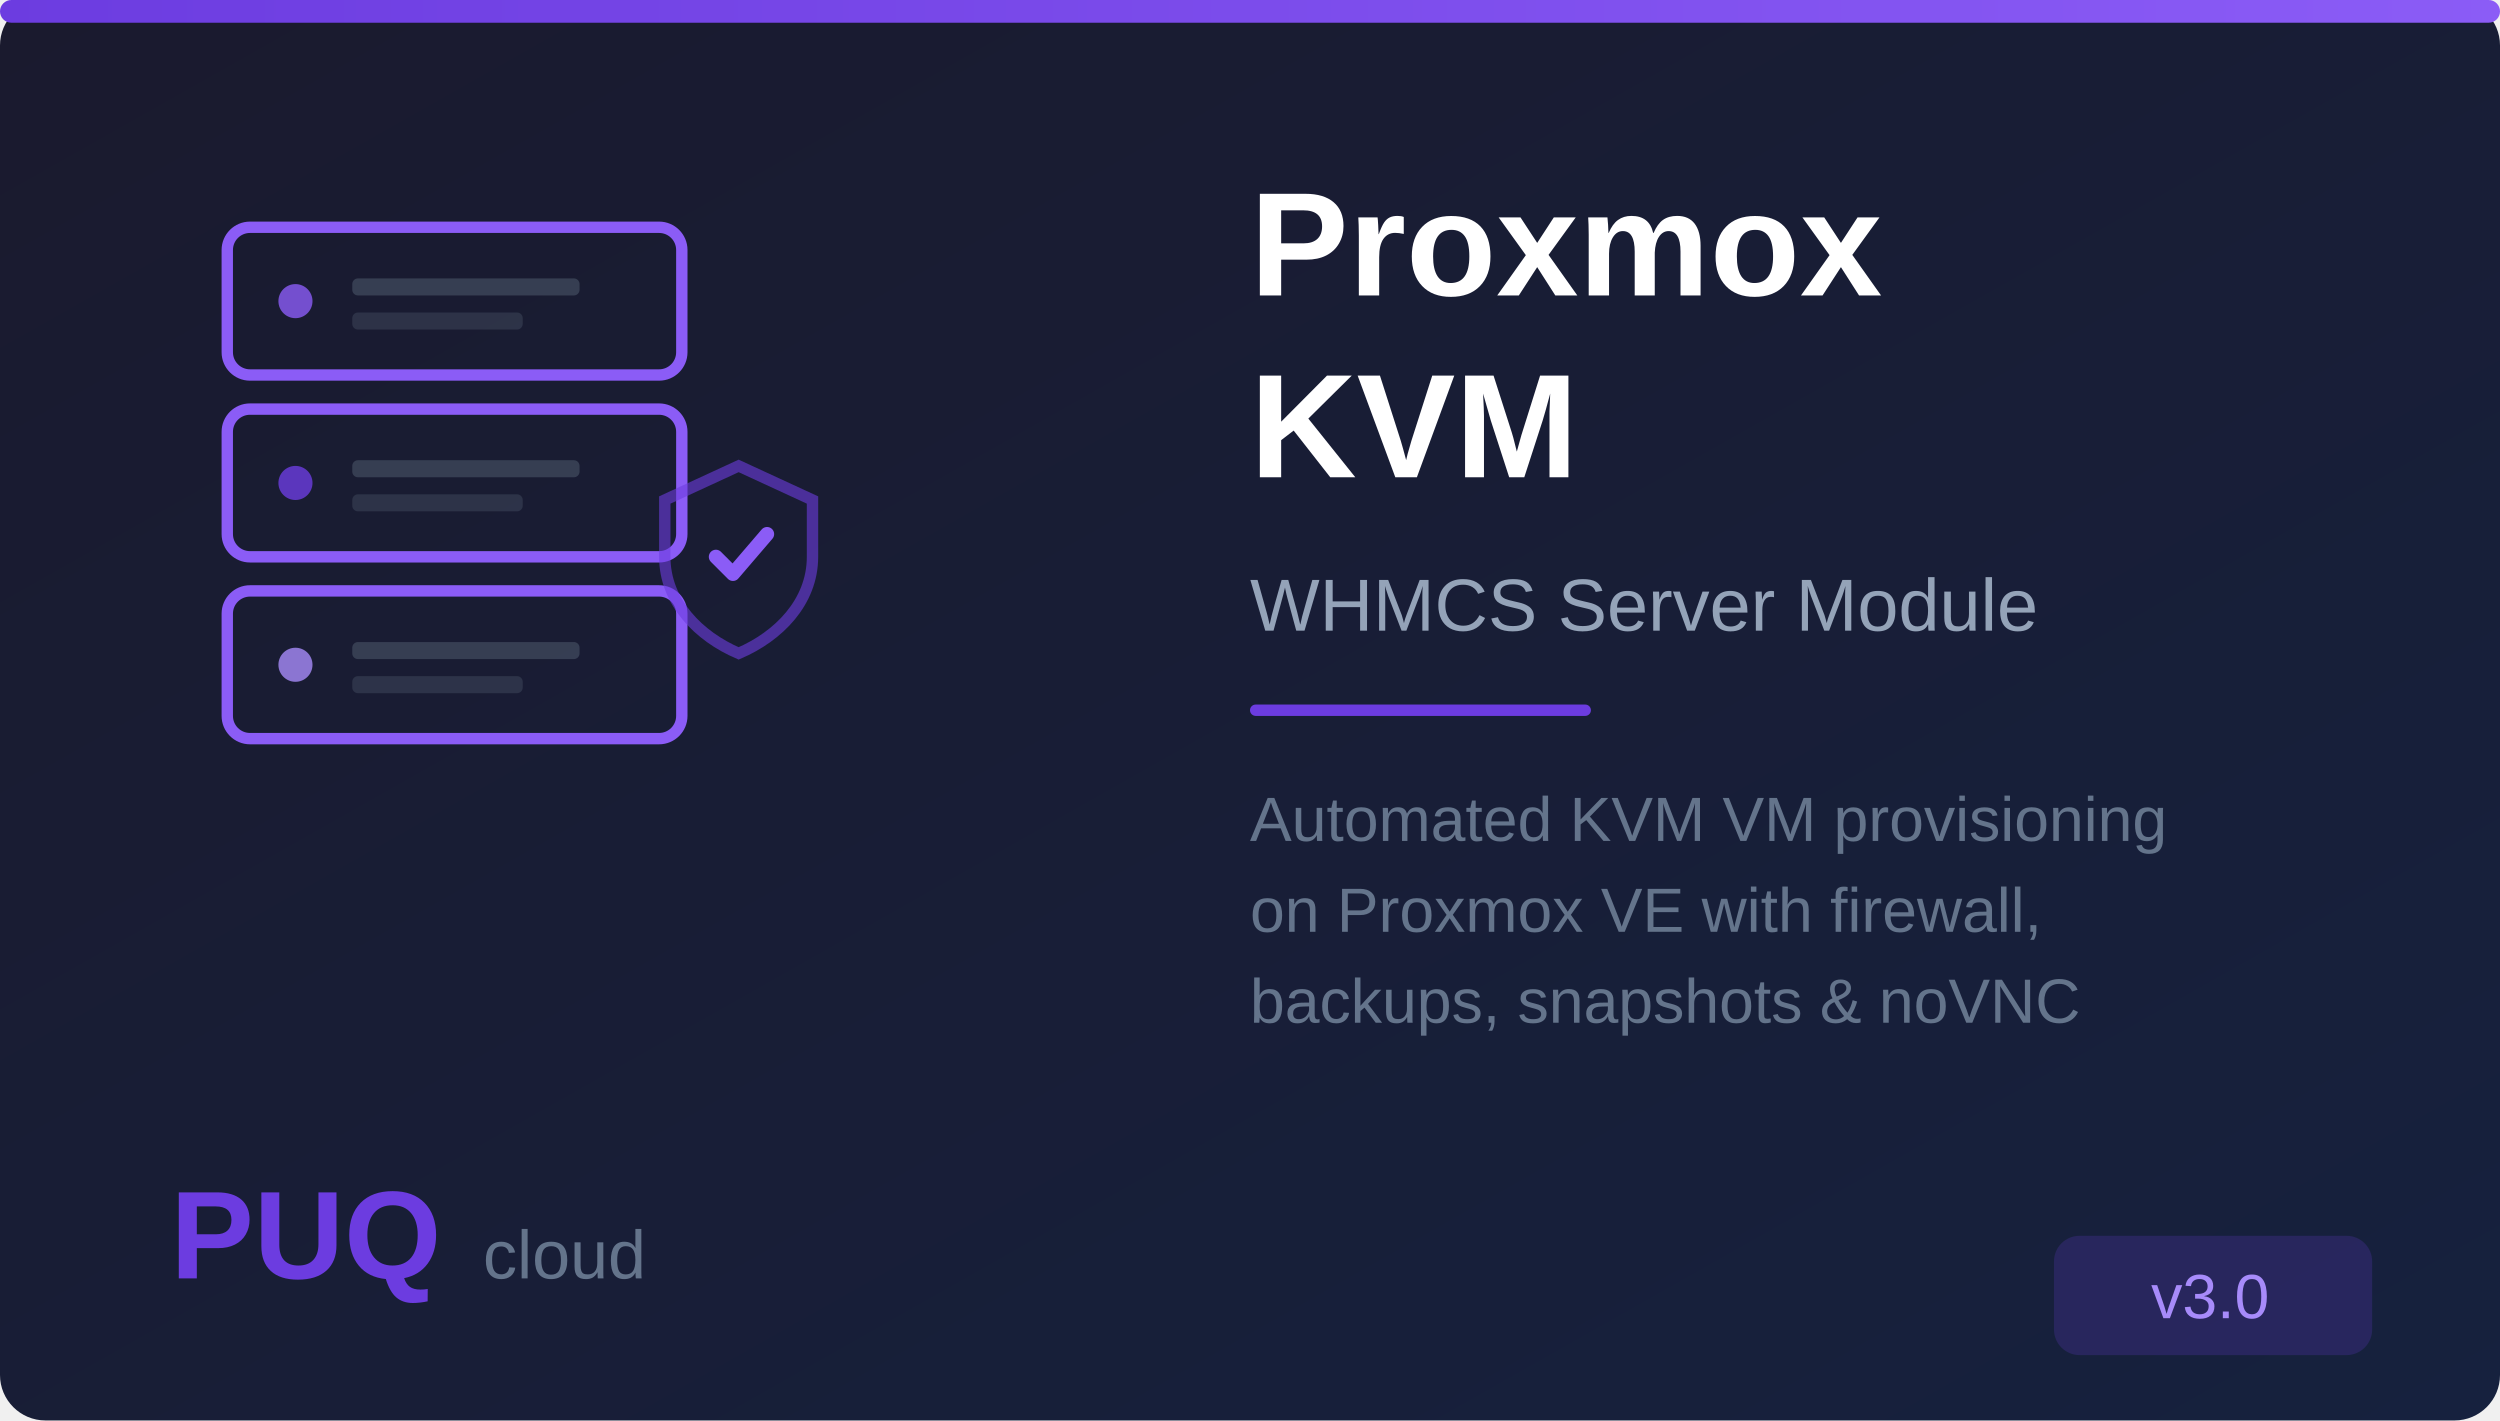
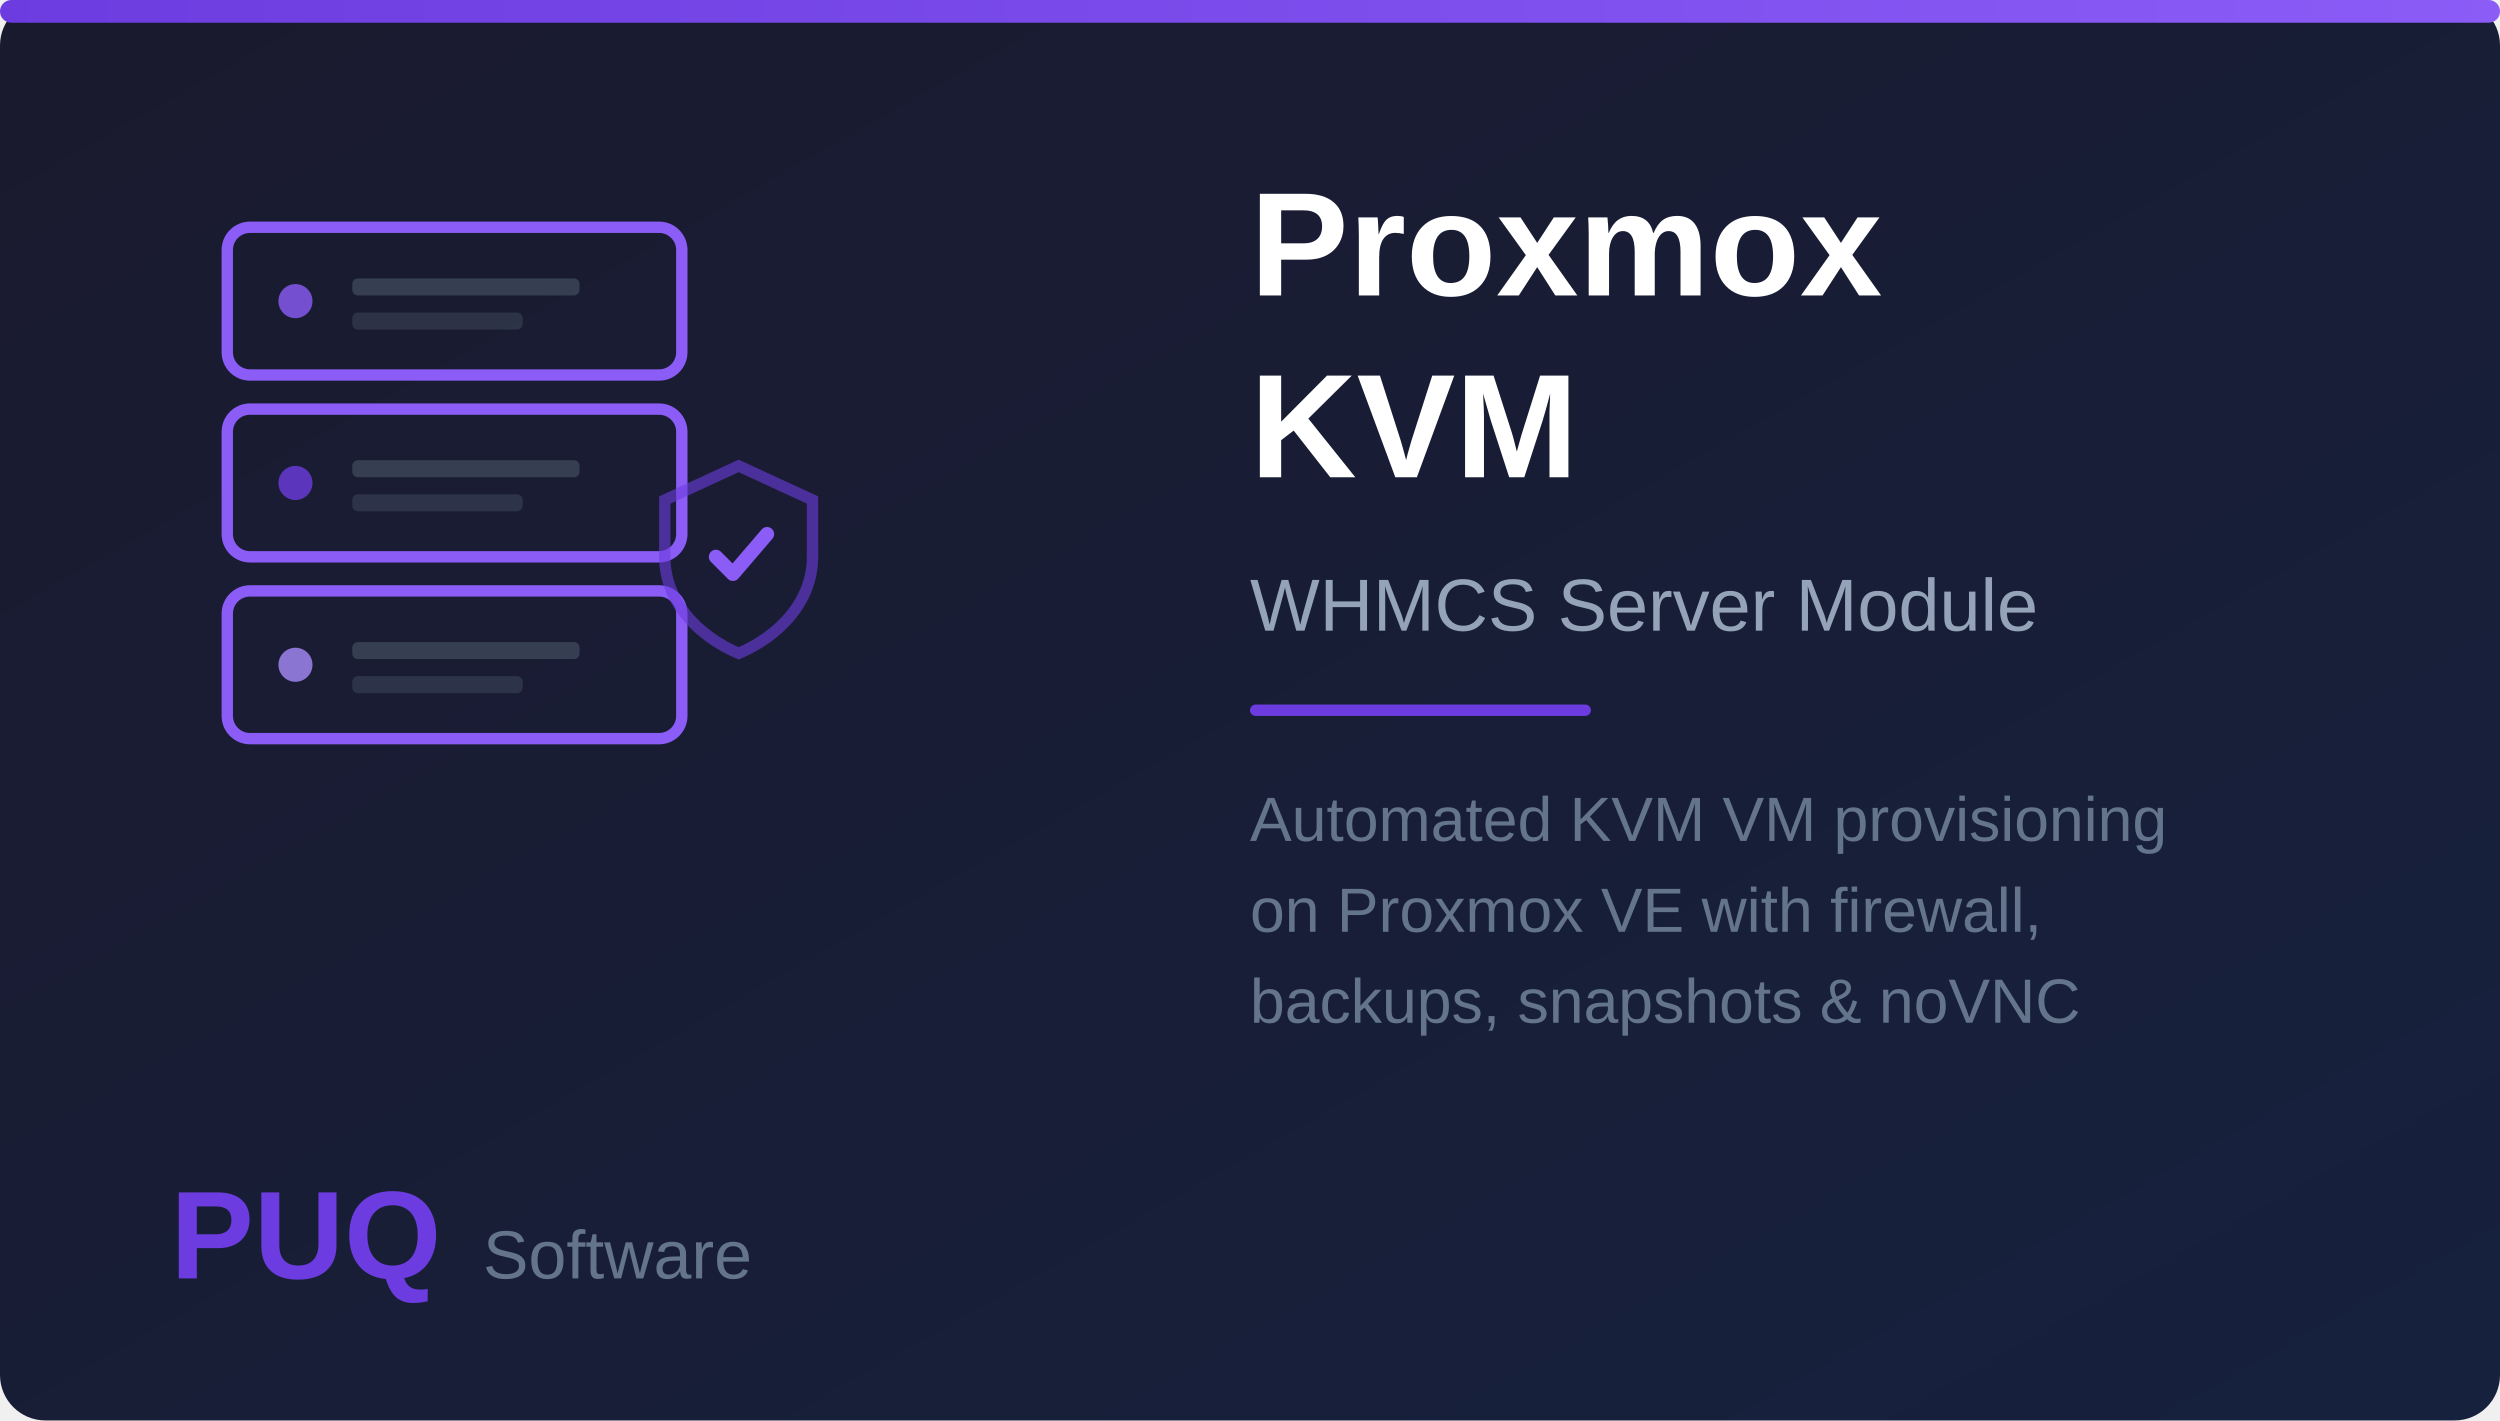
<svg xmlns="http://www.w3.org/2000/svg" width="440" height="250" viewBox="0 0 440 250">
  <defs>
    <linearGradient id="bg" x1="0%" y1="0%" x2="100%" y2="100%">
      <stop offset="0%" style="stop-color:#1a1a2e;stop-opacity:1" />
      <stop offset="100%" style="stop-color:#16213e;stop-opacity:1" />
    </linearGradient>
    <linearGradient id="accent" x1="0%" y1="0%" x2="100%" y2="0%">
      <stop offset="0%" style="stop-color:#6c3ce0;stop-opacity:1" />
      <stop offset="100%" style="stop-color:#8b5cf6;stop-opacity:1" />
    </linearGradient>
  </defs>
  <rect width="440" height="250" fill="url(#bg)" rx="8" />
  <rect x="0" y="0" width="440" height="4" fill="url(#accent)" rx="2" />
  <g transform="translate(30, 35)">
    <rect x="10" y="5" width="80" height="26" rx="4" fill="none" stroke="#8b5cf6" stroke-width="2" />
    <circle cx="22" cy="18" r="3" fill="#8b5cf6" opacity="0.8" />
    <rect x="32" y="14" width="40" height="3" rx="1" fill="#4a5568" opacity="0.6" />
    <rect x="32" y="20" width="30" height="3" rx="1" fill="#4a5568" opacity="0.4" />
    <rect x="10" y="37" width="80" height="26" rx="4" fill="none" stroke="#8b5cf6" stroke-width="2" />
    <circle cx="22" cy="50" r="3" fill="#6c3ce0" opacity="0.8" />
    <rect x="32" y="46" width="40" height="3" rx="1" fill="#4a5568" opacity="0.6" />
    <rect x="32" y="52" width="30" height="3" rx="1" fill="#4a5568" opacity="0.4" />
    <rect x="10" y="69" width="80" height="26" rx="4" fill="none" stroke="#8b5cf6" stroke-width="2" />
    <circle cx="22" cy="82" r="3" fill="#a78bfa" opacity="0.8" />
    <rect x="32" y="78" width="40" height="3" rx="1" fill="#4a5568" opacity="0.6" />
    <rect x="32" y="84" width="30" height="3" rx="1" fill="#4a5568" opacity="0.4" />
  </g>
  <g transform="translate(115, 80)">
    <path d="M15,2 L28,8 L28,18 C28,26 22,32 15,35 C8,32 2,26 2,18 L2,8 Z" fill="none" stroke="#6c3ce0" stroke-width="2" opacity="0.6" />
    <path d="M11,18 L14,21 L20,14" fill="none" stroke="#8b5cf6" stroke-width="2.5" stroke-linecap="round" stroke-linejoin="round" />
  </g>
  <text x="220" y="52" font-family="Arial, sans-serif" font-size="26" font-weight="bold" fill="white" text-anchor="start">Proxmox</text>
  <text x="220" y="84" font-family="Arial, sans-serif" font-size="26" font-weight="bold" fill="white" text-anchor="start">KVM</text>
  <text x="220" y="111" font-family="Arial, sans-serif" font-size="13" fill="#94a3b8" text-anchor="start">WHMCS Server Module</text>
  <rect x="220" y="124" width="60" height="2" fill="#6c3ce0" rx="1" />
  <text x="220" y="148" font-family="Arial, sans-serif" font-size="11" fill="#64748b" text-anchor="start">Automated KVM VM provisioning</text>
  <text x="220" y="164" font-family="Arial, sans-serif" font-size="11" fill="#64748b" text-anchor="start">on Proxmox VE with firewall,</text>
  <text x="220" y="180" font-family="Arial, sans-serif" font-size="11" fill="#64748b" text-anchor="start">backups, snapshots &amp; noVNC</text>
  <g transform="translate(30, 210)">
    <text x="0" y="15" font-family="Arial, sans-serif" font-size="22" font-weight="bold" fill="#6c3ce0">PUQ</text>
-     <text x="55" y="15" font-family="Arial, sans-serif" font-size="12" fill="#64748b">cloud</text>
-   </g>
-   <g transform="translate(362, 218)">
-     <rect x="0" y="0" width="55" height="20" rx="4" fill="#6c3ce0" opacity="0.2" stroke="#6c3ce0" stroke-width="1" />
-     <text x="27" y="14" font-family="Arial, sans-serif" font-size="11" fill="#a78bfa" text-anchor="middle">v3.0</text>
+     <text x="55" y="15" font-family="Arial, sans-serif" font-size="12" fill="#64748b">Software</text>
  </g>
</svg>
